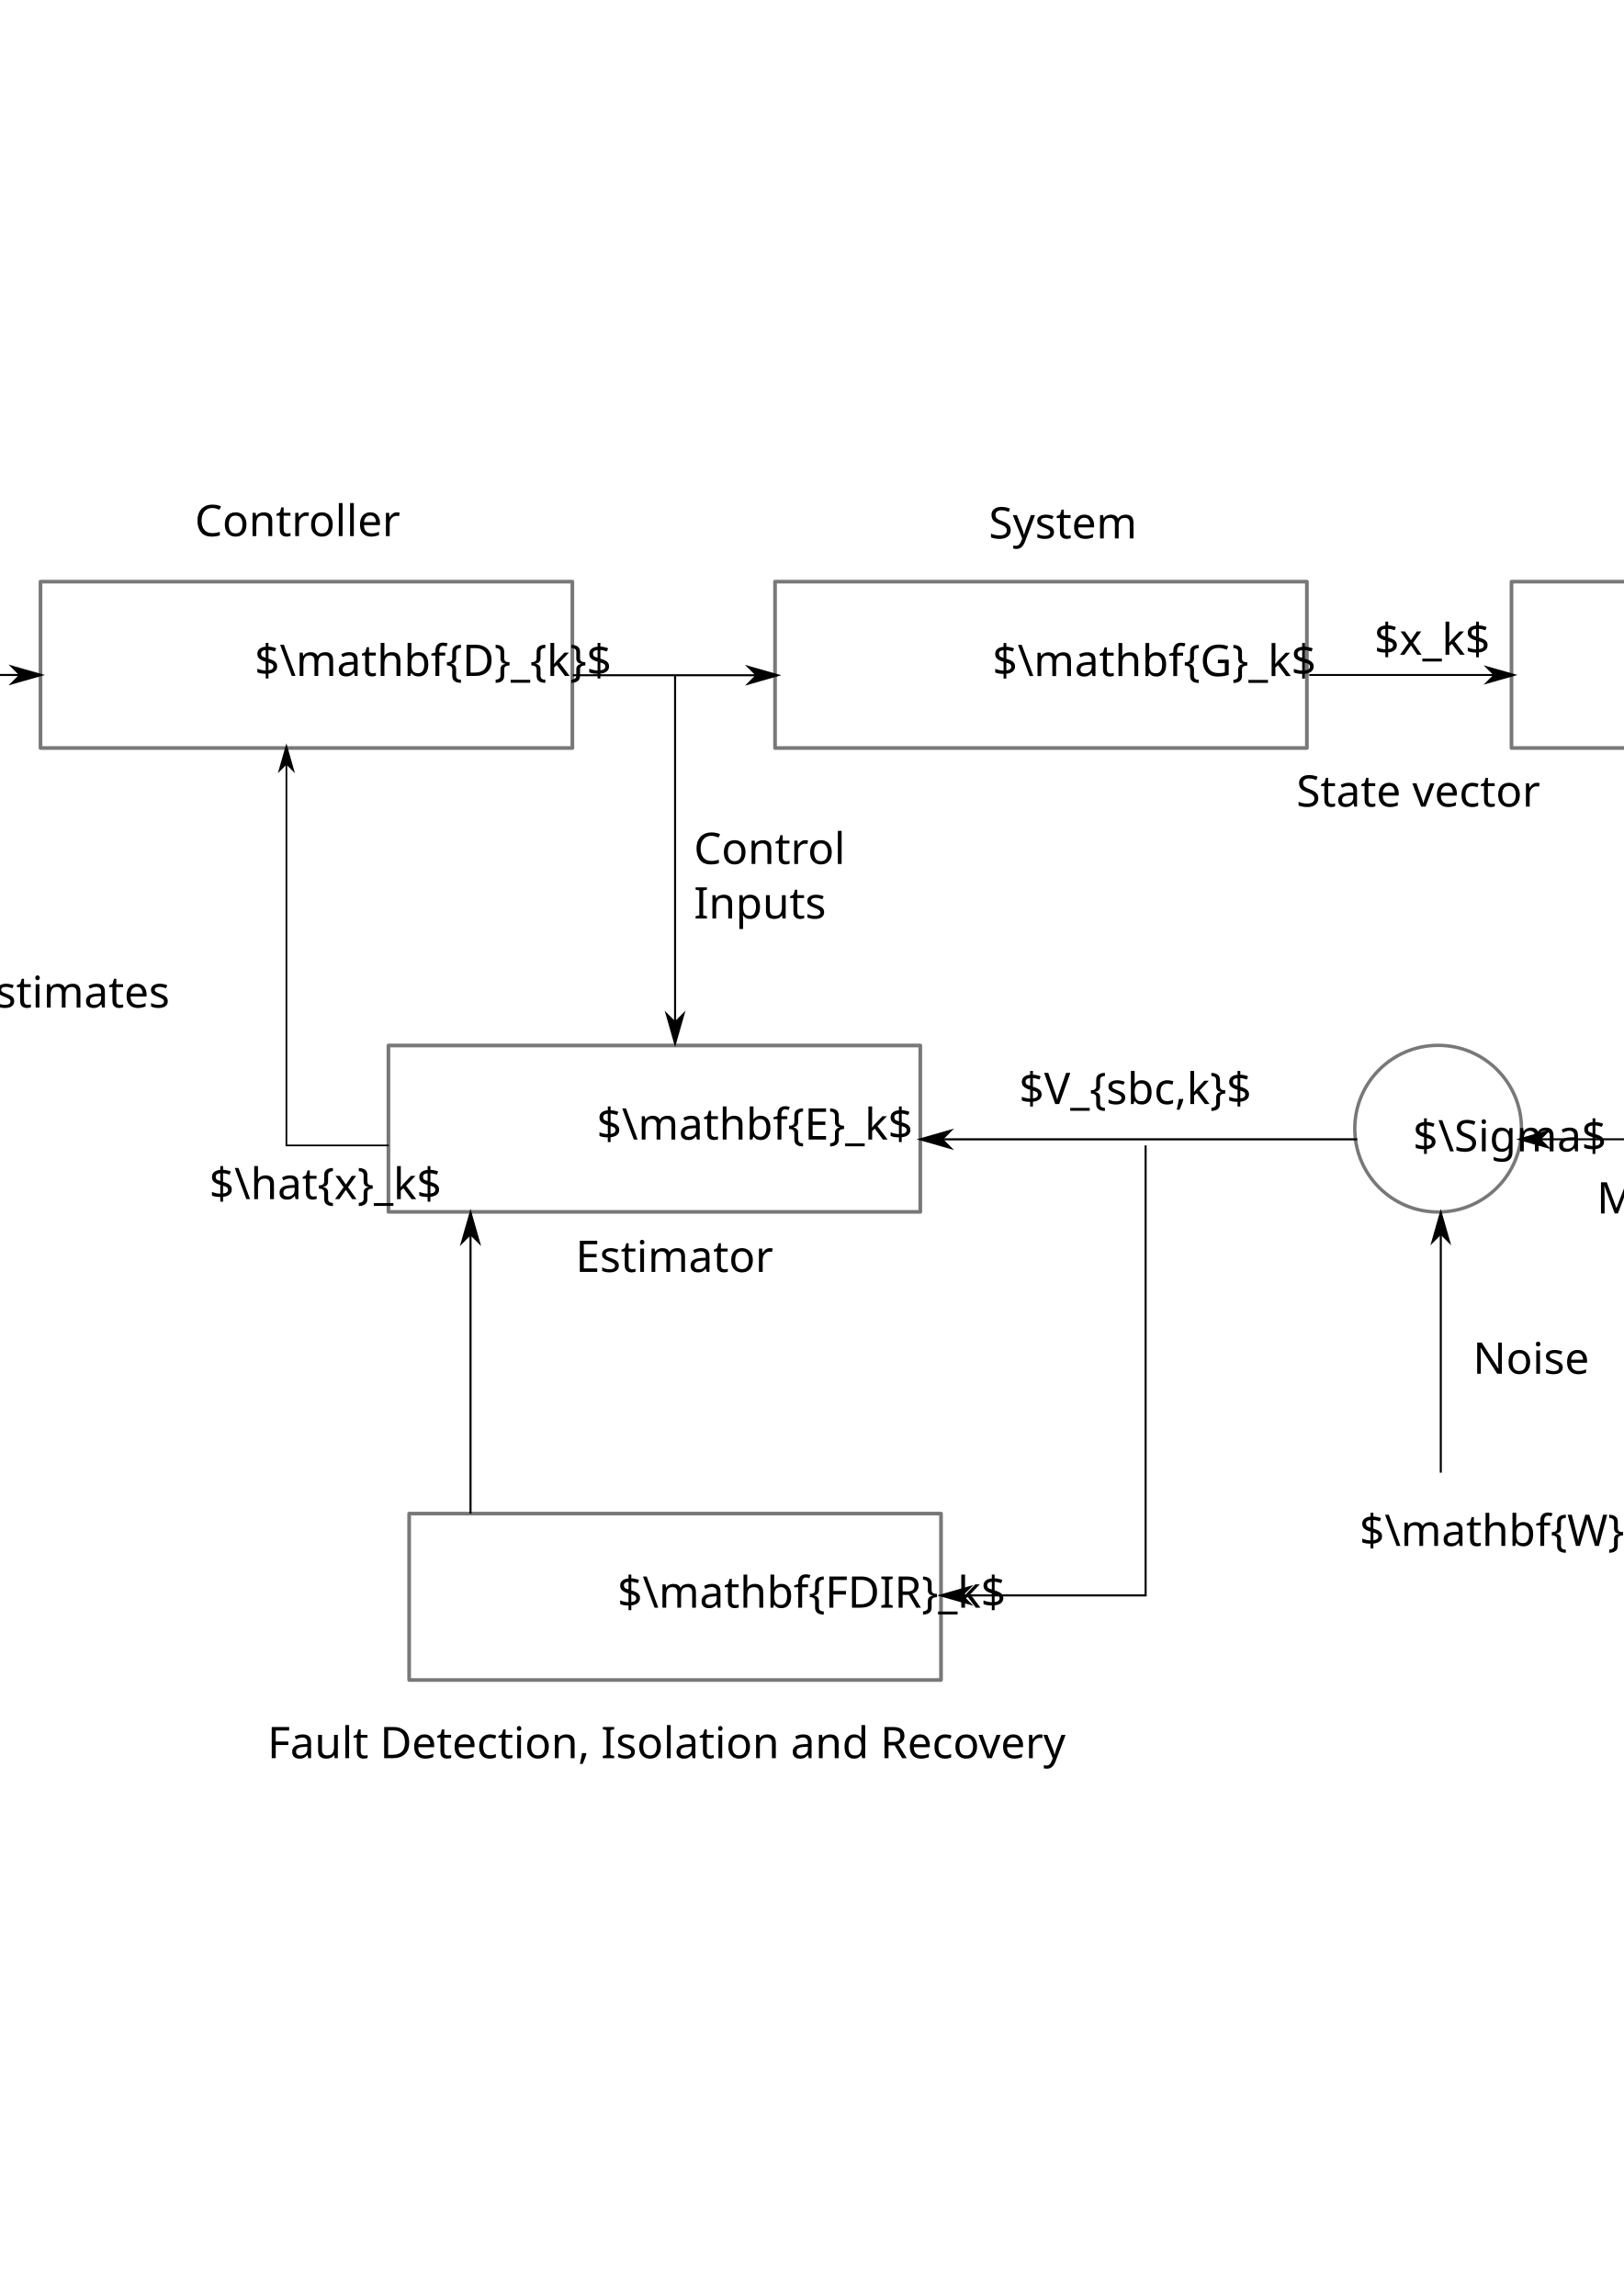
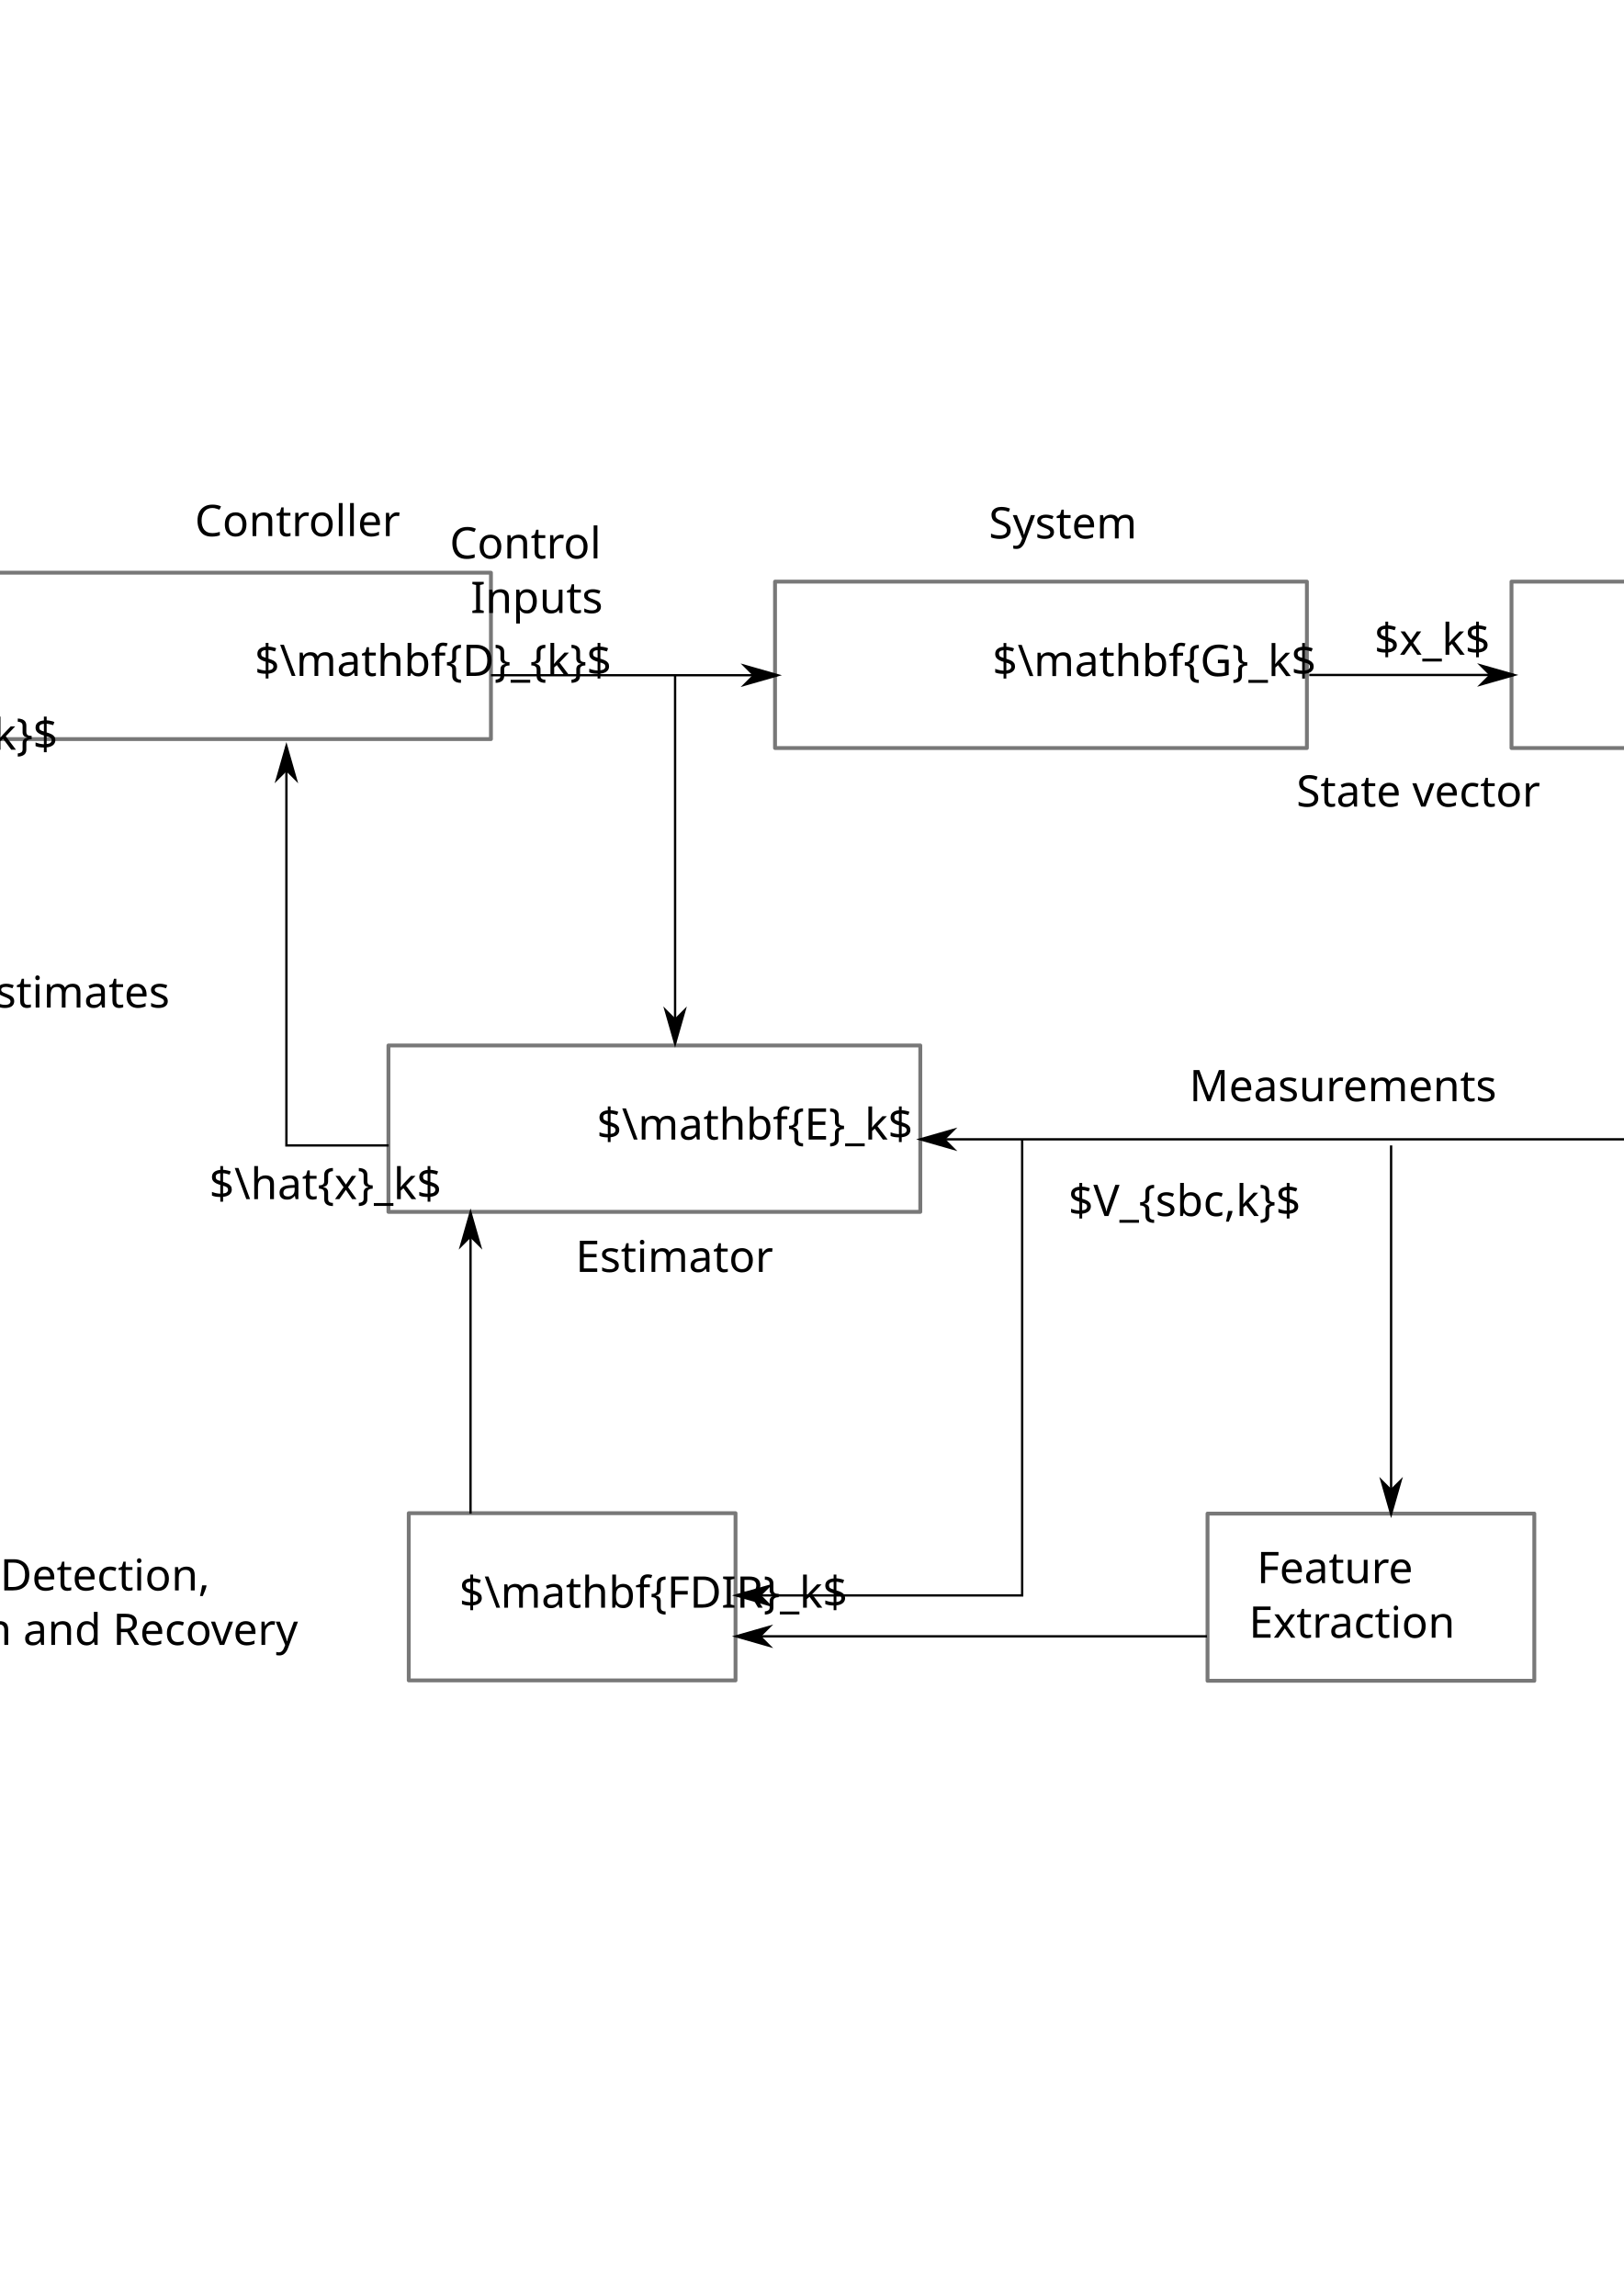
<svg xmlns="http://www.w3.org/2000/svg" width="210mm" height="297mm" viewBox="0 0 210 297" version="1.1" id="svg5">
  <defs id="defs2">
    <marker style="overflow:visible;" id="Arrow1Lend" refX="0.0" refY="0.0" orient="auto">
      <path transform="scale(0.8) rotate(180) translate(12.5,0)" style="fill-rule:evenodd;fill:context-stroke;stroke:context-stroke;stroke-width:1.0pt;" d="M 0.0,0.0 L 5.0,-5.0 L -12.5,0.0 L 5.0,5.0 L 0.0,0.0 z " id="path977" />
    </marker>
    <marker style="overflow:visible" id="marker14585" refX="0.0" refY="0.0" orient="auto">
      <path transform="scale(0.8) translate(12.5,0)" style="fill-rule:evenodd;fill:context-stroke;stroke:context-stroke;stroke-width:1.0pt" d="M 0.0,0.0 L 5.0,-5.0 L -12.5,0.0 L 5.0,5.0 L 0.0,0.0 z " id="path14583" />
    </marker>
    <linearGradient id="linearGradient12231">
      <stop style="stop-color:#000000;stop-opacity:1;" offset="0" id="stop12229" />
    </linearGradient>
    <linearGradient id="linearGradient12223">
      <stop style="stop-color:#000000;stop-opacity:1;" offset="0" id="stop12221" />
    </linearGradient>
    <marker style="overflow:visible" id="Arrow1Lstart" refX="0.0" refY="0.0" orient="auto">
      <path transform="scale(0.8) translate(12.5,0)" style="fill-rule:evenodd;fill:context-stroke;stroke:context-stroke;stroke-width:1.0pt" d="M 0.0,0.0 L 5.0,-5.0 L -12.5,0.0 L 5.0,5.0 L 0.0,0.0 z " id="path974" />
    </marker>
    <linearGradient id="linearGradient926">
      <stop style="stop-color:#000d68;stop-opacity:1;" offset="0" id="stop924" />
    </linearGradient>
    <linearGradient id="linearGradient898">
      <stop style="stop-color:#000000;stop-opacity:1;" offset="0" id="stop896" />
    </linearGradient>
  </defs>
  <g id="layer1">
-     <rect style="opacity:0.531;fill:none;fill-opacity:1;stroke:#000000;stroke-width:0.477;stroke-linecap:butt;stroke-linejoin:round;stroke-miterlimit:4;stroke-dasharray:none;stroke-opacity:1;paint-order:normal" id="rect1545" width="68.788" height="21.523" x="100.238" y="75.238" />
-     <rect style="opacity:0.531;fill:none;fill-opacity:1;stroke:#000000;stroke-width:0.477;stroke-linecap:butt;stroke-linejoin:round;stroke-miterlimit:4;stroke-dasharray:none;stroke-opacity:1;paint-order:normal" id="rect1545-7" width="68.788" height="21.523" x="50.238" y="135.238" />
+     <rect style="opacity:0.531;fill:none;fill-opacity:1;stroke:#000000;stroke-width:0.5;stroke-linecap:butt;stroke-linejoin:round;stroke-miterlimit:4;stroke-dasharray:none;stroke-opacity:1;paint-order:normal" id="rect1545" width="68.788" height="21.523" x="100.238" y="75.238" />
+     <rect style="opacity:0.531;fill:none;fill-opacity:1;stroke:#000000;stroke-width:0.5;stroke-linecap:butt;stroke-linejoin:round;stroke-miterlimit:4;stroke-dasharray:none;stroke-opacity:1;paint-order:normal" id="rect1545-7" width="68.788" height="21.523" x="50.238" y="135.238" />
    <text xml:space="preserve" style="font-size:5.644px;line-height:1.25;font-family:sans-serif;-inkscape-font-specification:'sans-serif, Normal';stroke-width:0.265" x="127.891" y="69.652" id="text4654">
      <tspan id="tspan4652" style="stroke-width:0.265" x="127.891" y="69.652">System</tspan>
      <tspan style="stroke-width:0.265" x="127.891" y="76.707" id="tspan108655" />
    </text>
    <text xml:space="preserve" style="font-size:5.644px;line-height:1.25;font-family:sans-serif;-inkscape-font-specification:'sans-serif, Normal';stroke-width:0.265" x="74.446" y="164.528" id="text4654-0">
      <tspan id="tspan4652-5" style="stroke-width:0.265" x="74.446" y="164.528">Estimator</tspan>
    </text>
-     <rect style="opacity:0.531;fill:none;fill-opacity:1;stroke:#000000;stroke-width:0.477;stroke-linecap:butt;stroke-linejoin:round;stroke-miterlimit:4;stroke-dasharray:none;stroke-opacity:1;paint-order:normal" id="rect1545-7-0" width="68.788" height="21.523" x="5.238" y="75.238" />
+     <rect style="opacity:0.531;fill:none;fill-opacity:1;stroke:#000000;stroke-width:0.5;stroke-linecap:butt;stroke-linejoin:round;stroke-miterlimit:4;stroke-dasharray:none;stroke-opacity:1;paint-order:normal" id="rect1545-7-0" width="68.788" height="21.523" x="-5.292" y="74.083" />
    <text xml:space="preserve" style="font-size:5.644px;line-height:1.25;font-family:sans-serif;-inkscape-font-specification:'sans-serif, Normal';stroke-width:0.265" x="25.201" y="69.349" id="text4654-0-8">
      <tspan style="stroke-width:0.265" x="25.201" y="69.349" id="tspan97991">Controller</tspan>
    </text>
-     <circle style="opacity:0.531;fill:none;fill-opacity:1;stroke:#000000;stroke-width:0.439;stroke-linecap:butt;stroke-linejoin:round;stroke-miterlimit:4;stroke-dasharray:none;stroke-opacity:1;paint-order:normal" id="path9821-6" cx="186" cy="146" r="10.781" />
-     <path style="opacity:1;fill:#000000;fill-opacity:1;stroke:#000000;stroke-width:0.265;stroke-linecap:butt;stroke-linejoin:round;stroke-miterlimit:4;stroke-dasharray:none;stroke-opacity:1;marker-end:url(#Arrow1Lend)" d="m 74.083,87.346 h 26.458" id="path15318" />
-     <path style="fill:none;stroke:#000000;stroke-width:0.218px;stroke-linecap:butt;stroke-linejoin:miter;stroke-opacity:1;marker-end:url(#Arrow1Lend)" d="M 50.271,148.167 H 37.042 V 96.573" id="path15959" />
-     <path style="fill:none;stroke:#000000;stroke-width:0.265px;stroke-linecap:butt;stroke-linejoin:miter;stroke-opacity:1;marker-end:url(#Arrow1Lend)" d="m 87.312,87.312 v 47.625" id="path15961" />
-     <path style="fill:none;stroke:#000000;stroke-width:0.265px;stroke-linecap:butt;stroke-linejoin:miter;stroke-opacity:1;marker-end:url(#Arrow1Lend)" d="M -26.458,87.312 H 5.292" id="path15963" />
+     <circle style="opacity:0.531;fill:none;fill-opacity:1;stroke:#000000;stroke-width:0.5;stroke-linecap:butt;stroke-linejoin:round;stroke-miterlimit:4;stroke-dasharray:none;stroke-opacity:1;paint-order:normal" id="path9821-6" cx="231.549" cy="147.896" r="10.781" />
+     <path style="opacity:1;fill:#000000;fill-opacity:1;stroke:#000000;stroke-width:0.3;stroke-linecap:butt;stroke-linejoin:round;stroke-miterlimit:4;stroke-dasharray:none;stroke-opacity:1;marker-end:url(#Arrow1Lend)" d="m 63.5,87.346 h 37.042" id="path15318" />
+     <path style="fill:none;stroke:#000000;stroke-width:0.3;stroke-linecap:butt;stroke-linejoin:miter;stroke-opacity:1;marker-end:url(#Arrow1Lend);stroke-miterlimit:4;stroke-dasharray:none" d="M 50.271,148.167 H 37.042 V 96.573" id="path15959" />
+     <path style="fill:none;stroke:#000000;stroke-width:0.3;stroke-linecap:butt;stroke-linejoin:miter;stroke-opacity:1;marker-end:url(#Arrow1Lend);stroke-miterlimit:4;stroke-dasharray:none" d="m 87.312,87.312 v 47.625" id="path15961" />
+     <path style="fill:none;stroke:#000000;stroke-width:0.3;stroke-linecap:butt;stroke-linejoin:miter;stroke-miterlimit:4;stroke-dasharray:none;stroke-opacity:1;marker-end:url(#Arrow1Lend)" d="M -26.458,87.312 H -5.292" id="path15963" />
    <text xml:space="preserve" style="font-size:5.644px;line-height:1.25;font-family:sans-serif;-inkscape-font-specification:'sans-serif, Normal';stroke-width:0.265" x="-46.673" y="78.039" id="text18391">
      <tspan id="tspan18389" style="stroke-width:0.265" x="-46.673" y="78.039">References </tspan>
      <tspan style="stroke-width:0.265" x="-46.673" y="85.095" id="tspan64205" />
    </text>
-     <path style="fill:none;stroke:#000000;stroke-width:0.273px;stroke-linecap:butt;stroke-linejoin:miter;stroke-opacity:1;marker-end:url(#Arrow1Lend)" d="M 175.536,147.377 H 119.071" id="path19030" />
-     <path style="fill:none;stroke:#000000;stroke-width:0.247px;stroke-linecap:butt;stroke-linejoin:miter;stroke-opacity:1;marker-end:url(#Arrow1Lend)" d="m 169.333,87.312 h 26.458" id="path19305" />
-     <path style="fill:none;stroke:#000000;stroke-width:0.265px;stroke-linecap:butt;stroke-linejoin:miter;stroke-opacity:1;marker-end:url(#Arrow1Lend)" d="M 186.344,190.5 V 156.898" id="path19662" />
-     <text xml:space="preserve" style="font-size:5.644px;line-height:1.25;font-family:sans-serif;-inkscape-font-specification:'sans-serif, Normal';stroke-width:0.265" x="182.752" y="148.936" id="text33628">
-       <tspan id="tspan33626" style="stroke-width:0.265" x="182.752" y="148.936">$\Sigma$</tspan>
+     <path style="fill:none;stroke:#000000;stroke-width:0.3;stroke-linecap:butt;stroke-linejoin:miter;stroke-opacity:1;marker-end:url(#Arrow1Lend);stroke-miterlimit:4;stroke-dasharray:none" d="M 220.927,147.377 H 119.071" id="path19030" />
+     <path style="fill:none;stroke:#000000;stroke-width:0.3;stroke-linecap:butt;stroke-linejoin:miter;stroke-opacity:1;marker-end:url(#Arrow1Lend);stroke-miterlimit:4;stroke-dasharray:none" d="m 169.333,87.312 h 26.458" id="path19305" />
+     <path style="fill:none;stroke:#000000;stroke-width:0.3;stroke-linecap:butt;stroke-linejoin:miter;stroke-opacity:1;marker-end:url(#Arrow1Lend);stroke-miterlimit:4;stroke-dasharray:none" d="M 231.878,192.577 V 158.975" id="path19662" />
+     <text xml:space="preserve" style="font-size:5.644px;line-height:1.25;font-family:sans-serif;-inkscape-font-specification:'sans-serif, Normal';stroke-width:0.265" x="226.646" y="149.096" id="text33628">
+       <tspan id="tspan33626" style="stroke-width:0.265" x="226.646" y="149.096">$\Sigma$</tspan>
    </text>
-     <text xml:space="preserve" style="font-size:5.644px;line-height:1.25;font-family:sans-serif;-inkscape-font-specification:'sans-serif, Normal';stroke-width:0.265" x="190.503" y="177.703" id="text40763">
-       <tspan id="tspan40761" style="stroke-width:0.265" x="190.503" y="177.703">Noise</tspan>
-       <tspan style="stroke-width:0.265" x="190.503" y="184.759" id="tspan65209" />
+     <text xml:space="preserve" style="font-size:5.644px;line-height:1.25;font-family:sans-serif;-inkscape-font-specification:'sans-serif, Normal';stroke-width:0.265" x="236.037" y="179.78" id="text40763">
+       <tspan id="tspan40761" style="stroke-width:0.265" x="236.037" y="179.78">Noise</tspan>
+       <tspan style="stroke-width:0.265" x="236.037" y="186.836" id="tspan65209" />
    </text>
-     <text xml:space="preserve" style="font-size:5.644px;line-height:1.25;font-family:sans-serif;-inkscape-font-specification:'sans-serif, Normal';stroke-width:0.265" x="206.515" y="156.965" id="text44631">
-       <tspan id="tspan44629" style="stroke-width:0.265" x="206.515" y="156.965">Measurements</tspan>
-       <tspan style="stroke-width:0.265" x="206.515" y="164.02" id="tspan67503" />
+     <text xml:space="preserve" style="font-size:5.644px;line-height:1.25;font-family:sans-serif;-inkscape-font-specification:'sans-serif, Normal';stroke-width:0.265" x="153.817" y="142.448" id="text44631">
+       <tspan id="tspan44629" style="stroke-width:0.265" x="153.817" y="142.448">Measurements</tspan>
+       <tspan style="stroke-width:0.265" x="153.817" y="149.503" id="tspan67503" />
    </text>
-     <text xml:space="preserve" style="font-size:5.644px;line-height:1.25;font-family:sans-serif;-inkscape-font-specification:'sans-serif, Normal';stroke-width:0.265" x="89.744" y="111.759" id="text50061">
-       <tspan id="tspan50059" style="stroke-width:0.265" x="89.744" y="111.759">Control</tspan>
-       <tspan style="stroke-width:0.265" x="89.744" y="118.814" id="tspan50063">Inputs</tspan>
+     <text xml:space="preserve" style="font-size:5.644px;line-height:1.25;font-family:sans-serif;-inkscape-font-specification:'sans-serif, Normal';stroke-width:0.265" x="73.093" y="72.241" id="text50061">
+       <tspan id="tspan50059" style="text-align:center;text-anchor:middle;stroke-width:0.265" x="73.093" y="72.241">Control</tspan>
+       <tspan style="text-align:center;text-anchor:middle;stroke-width:0.265" x="73.093" y="79.297" id="tspan50063">Inputs</tspan>
    </text>
    <text xml:space="preserve" style="font-size:5.644px;line-height:1.25;font-family:sans-serif;-inkscape-font-specification:'sans-serif, Normal';stroke-width:0.265" x="-3.749" y="130.328" id="text58167">
      <tspan id="tspan58165" style="stroke-width:0.265" x="-3.749" y="130.328">Estimates</tspan>
    </text>
-     <text xml:space="preserve" style="font-size:5.644px;line-height:1.25;font-family:sans-serif;-inkscape-font-specification:'sans-serif, Normal';stroke-width:0.265" x="-49.309" y="88.673" id="text132771">
-       <tspan id="tspan132769" style="stroke-width:0.265" x="-49.309" y="88.673">$\mathbf{R}_{k}$</tspan>
+     <text xml:space="preserve" style="font-size:5.644px;line-height:1.25;font-family:sans-serif;-inkscape-font-specification:'sans-serif, Normal';stroke-width:0.265" x="-38.063" y="96.973" id="text132771">
+       <tspan id="tspan132769" style="stroke-width:0.265" x="-38.063" y="96.973">$\mathbf{R}_{k}$</tspan>
    </text>
    <text xml:space="preserve" style="font-size:5.644px;line-height:1.25;font-family:sans-serif;-inkscape-font-specification:'sans-serif, Normal';stroke-width:0.265" x="32.943" y="87.437" id="text134419">
      <tspan id="tspan134417" style="stroke-width:0.265" x="32.943" y="87.437">$\mathbf{D}_{k}$</tspan>
    </text>
    <text xml:space="preserve" style="font-size:5.644px;line-height:1.25;font-family:sans-serif;-inkscape-font-specification:'sans-serif, Normal';stroke-width:0.265" x="128.372" y="87.452" id="text136369">
      <tspan id="tspan136367" style="stroke-width:0.265" x="128.372" y="87.452">$\mathbf{G}_k$</tspan>
    </text>
    <text xml:space="preserve" style="font-size:5.644px;line-height:1.25;font-family:sans-serif;-inkscape-font-specification:'sans-serif, Normal';stroke-width:0.265" x="77.188" y="147.407" id="text138869">
      <tspan id="tspan138867" style="stroke-width:0.265" x="77.188" y="147.407">$\mathbf{E}_k$</tspan>
    </text>
-     <rect style="opacity:0.531;fill:none;fill-opacity:1;stroke:#000000;stroke-width:0.477;stroke-linecap:butt;stroke-linejoin:round;stroke-miterlimit:4;stroke-dasharray:none;stroke-opacity:1;paint-order:normal" id="rect1545-7-4" width="68.788" height="21.523" x="52.917" y="195.792" />
-     <text xml:space="preserve" style="font-size:5.644px;line-height:1.25;font-family:sans-serif;-inkscape-font-specification:'sans-serif, Normal';stroke-width:0.265" x="34.597" y="227.426" id="text4654-0-7">
-       <tspan id="tspan4652-5-2" style="stroke-width:0.265" x="34.597" y="227.426">Fault Detection, Isolation and Recovery</tspan>
+     <rect style="opacity:0.531;fill:none;fill-opacity:1;stroke:#000000;stroke-width:0.5;stroke-linecap:butt;stroke-linejoin:round;stroke-miterlimit:4;stroke-dasharray:none;stroke-opacity:1;paint-order:normal" id="rect1545-7-4" width="42.263" height="21.626" x="52.866" y="195.741" />
+     <rect style="opacity:0.531;fill:none;fill-opacity:1;stroke:#000000;stroke-width:0.5;stroke-linecap:butt;stroke-linejoin:round;stroke-miterlimit:4;stroke-dasharray:none;stroke-opacity:1;paint-order:normal" id="rect1545-7-4-4" width="42.263" height="21.626" x="156.175" y="195.792" />
+     <text xml:space="preserve" style="font-size:5.644px;line-height:1.25;font-family:sans-serif;-inkscape-font-specification:'sans-serif, Normal';text-align:center;text-anchor:middle;stroke-width:0.265" x="12.178" y="205.727" id="text4654-0-7">
+       <tspan id="tspan4652-5-2" style="text-align:center;text-anchor:middle;stroke-width:0.265" x="12.178" y="205.727">Fault Detection, </tspan>
+       <tspan style="text-align:center;text-anchor:middle;stroke-width:0.265" x="12.178" y="212.783" id="tspan1544">Isolation and Recovery</tspan>
    </text>
-     <text xml:space="preserve" style="font-size:5.644px;line-height:1.25;font-family:sans-serif;-inkscape-font-specification:'sans-serif, Normal';stroke-width:0.265" x="79.866" y="207.961" id="text138869-4">
-       <tspan id="tspan138867-0" style="stroke-width:0.265" x="79.866" y="207.961">$\mathbf{FDIR}_k$</tspan>
+     <text xml:space="preserve" style="font-size:5.644px;line-height:1.25;font-family:sans-serif;-inkscape-font-specification:'sans-serif, Normal';stroke-width:0.265" x="59.408" y="207.961" id="text138869-4">
+       <tspan id="tspan138867-0" style="stroke-width:0.265" x="59.408" y="207.961">$\mathbf{FDIR}_k$</tspan>
    </text>
    <text xml:space="preserve" style="font-size:5.644px;line-height:1.25;font-family:sans-serif;-inkscape-font-specification:'sans-serif, Normal';stroke-width:0.265" x="27.069" y="155.119" id="text141315">
      <tspan id="tspan141313" style="stroke-width:0.265" x="27.069" y="155.119">$\hat{x}_k$</tspan>
    </text>
-     <text xml:space="preserve" style="font-size:5.644px;line-height:1.25;font-family:sans-serif;-inkscape-font-specification:'sans-serif, Normal';stroke-width:0.265" x="131.813" y="142.81" id="text145349">
-       <tspan id="tspan145347" style="stroke-width:0.265" x="131.813" y="142.81">$V_{sbc,k}$</tspan>
+     <text xml:space="preserve" style="font-size:5.644px;line-height:1.25;font-family:sans-serif;-inkscape-font-specification:'sans-serif, Normal';stroke-width:0.265" x="138.179" y="157.293" id="text145349">
+       <tspan id="tspan145347" style="stroke-width:0.265" x="138.179" y="157.293">$V_{sbc,k}$</tspan>
    </text>
    <text xml:space="preserve" style="font-size:5.644px;line-height:1.25;font-family:sans-serif;-inkscape-font-specification:'sans-serif, Normal';stroke-width:0.265" x="177.755" y="84.693" id="text152289">
      <tspan id="tspan152287" style="stroke-width:0.265" x="177.755" y="84.693">$x_k$</tspan>
    </text>
    <text xml:space="preserve" style="font-size:5.644px;line-height:1.25;font-family:sans-serif;-inkscape-font-specification:'sans-serif, Normal';stroke-width:0.265" x="167.671" y="104.339" id="text153151">
      <tspan id="tspan153149" style="stroke-width:0.265" x="167.671" y="104.339">State vector</tspan>
    </text>
-     <rect style="opacity:0.531;fill:none;fill-opacity:1;stroke:#000000;stroke-width:0.477;stroke-linecap:butt;stroke-linejoin:round;stroke-miterlimit:4;stroke-dasharray:none;stroke-opacity:1;paint-order:normal" id="rect1545-8" width="68.788" height="21.523" x="195.488" y="75.238" />
+     <rect style="opacity:0.531;fill:none;fill-opacity:1;stroke:#000000;stroke-width:0.5;stroke-linecap:butt;stroke-linejoin:round;stroke-miterlimit:4;stroke-dasharray:none;stroke-opacity:1;paint-order:normal" id="rect1545-8" width="68.788" height="21.523" x="195.488" y="75.238" />
    <text xml:space="preserve" style="font-size:5.644px;line-height:1.25;font-family:sans-serif;-inkscape-font-specification:'sans-serif, Normal';stroke-width:0.265" x="221.399" y="72.195" id="text4654-6">
      <tspan id="tspan4652-2" style="stroke-width:0.265" x="221.399" y="72.195">Sensors</tspan>
      <tspan style="stroke-width:0.265" x="221.399" y="79.25" id="tspan108655-8" />
    </text>
-     <path style="fill:none;stroke:#000000;stroke-width:0.255px;stroke-linecap:butt;stroke-linejoin:miter;stroke-opacity:1;marker-end:url(#Arrow1Lend)" d="m 232.805,97 v 50.373 h -36.22" id="path156526" />
    <text xml:space="preserve" style="font-size:5.644px;line-height:1.25;font-family:sans-serif;-inkscape-font-specification:'sans-serif, Normal';stroke-width:0.265" x="226.836" y="87.993" id="text163252">
      <tspan id="tspan163250" style="stroke-width:0.265" x="226.836" y="87.993">$\mathbf{S_k}$</tspan>
    </text>
-     <text xml:space="preserve" style="font-size:5.644px;line-height:1.25;font-family:sans-serif;-inkscape-font-specification:'sans-serif, Normal';stroke-width:0.265" x="175.839" y="199.967" id="text169710">
-       <tspan id="tspan169708" style="stroke-width:0.265" x="175.839" y="199.967">$\mathbf{W}_k$</tspan>
+     <text xml:space="preserve" style="font-size:5.644px;line-height:1.25;font-family:sans-serif;-inkscape-font-specification:'sans-serif, Normal';stroke-width:0.265" x="221.374" y="202.044" id="text169710">
+       <tspan id="tspan169708" style="stroke-width:0.265" x="221.374" y="202.044">$\mathbf{W}_k$</tspan>
    </text>
-     <path style="fill:none;stroke:#000000;stroke-width:0.265px;stroke-linecap:butt;stroke-linejoin:miter;stroke-opacity:1;marker-end:url(#Arrow1Lend)" d="M 148.167,148.167 V 206.375 h -26.458" id="path186326" />
-     <path style="fill:none;stroke:#000000;stroke-width:0.271px;stroke-linecap:butt;stroke-linejoin:miter;stroke-opacity:1;marker-end:url(#Arrow1Lend)" d="M 60.854,195.792 V 156.898" id="path186328" />
+     <path style="fill:none;stroke:#000000;stroke-width:0.3;stroke-linecap:butt;stroke-linejoin:miter;stroke-opacity:1;marker-end:url(#Arrow1Lend);stroke-miterlimit:4;stroke-dasharray:none" d="M 132.2,147.377 V 206.375 H 95.25" id="path186326" />
+     <path style="fill:none;stroke:#000000;stroke-width:0.3;stroke-linecap:butt;stroke-linejoin:miter;stroke-opacity:1;marker-end:url(#Arrow1Lend);stroke-miterlimit:4;stroke-dasharray:none" d="M 60.854,195.792 V 156.898" id="path186328" />
+     <path style="fill:none;stroke:#000000;stroke-width:0.3;stroke-linecap:butt;stroke-linejoin:miter;stroke-opacity:1;marker-end:url(#Arrow1Lend);stroke-miterlimit:4;stroke-dasharray:none" d="M 231.51,96.838 V 137.054" id="path3637" />
+     <path style="fill:none;stroke:#000000;stroke-width:0.3;stroke-linecap:butt;stroke-linejoin:miter;stroke-opacity:1;stroke-miterlimit:4;stroke-dasharray:none;marker-end:url(#Arrow1Lend)" d="m 179.917,148.167 v 47.625" id="path3798" />
+     <text xml:space="preserve" style="font-size:5.644px;line-height:1.25;font-family:sans-serif;-inkscape-font-specification:'sans-serif, Normal';text-align:center;text-anchor:middle;stroke-width:0.265" x="178.525" y="204.786" id="text4486">
+       <tspan id="tspan4484" style="text-align:center;text-anchor:middle;stroke-width:0.265" x="178.525" y="204.786">Feature </tspan>
+       <tspan style="text-align:center;text-anchor:middle;stroke-width:0.265" x="178.525" y="211.842" id="tspan5328">Extraction</tspan>
+     </text>
+     <path style="fill:none;stroke:#000000;stroke-width:0.3;stroke-linecap:butt;stroke-linejoin:miter;stroke-opacity:1;marker-end:url(#Arrow1Lend);stroke-miterlimit:4;stroke-dasharray:none" d="M 156.104,211.667 H 95.25" id="path9355" />
  </g>
</svg>
